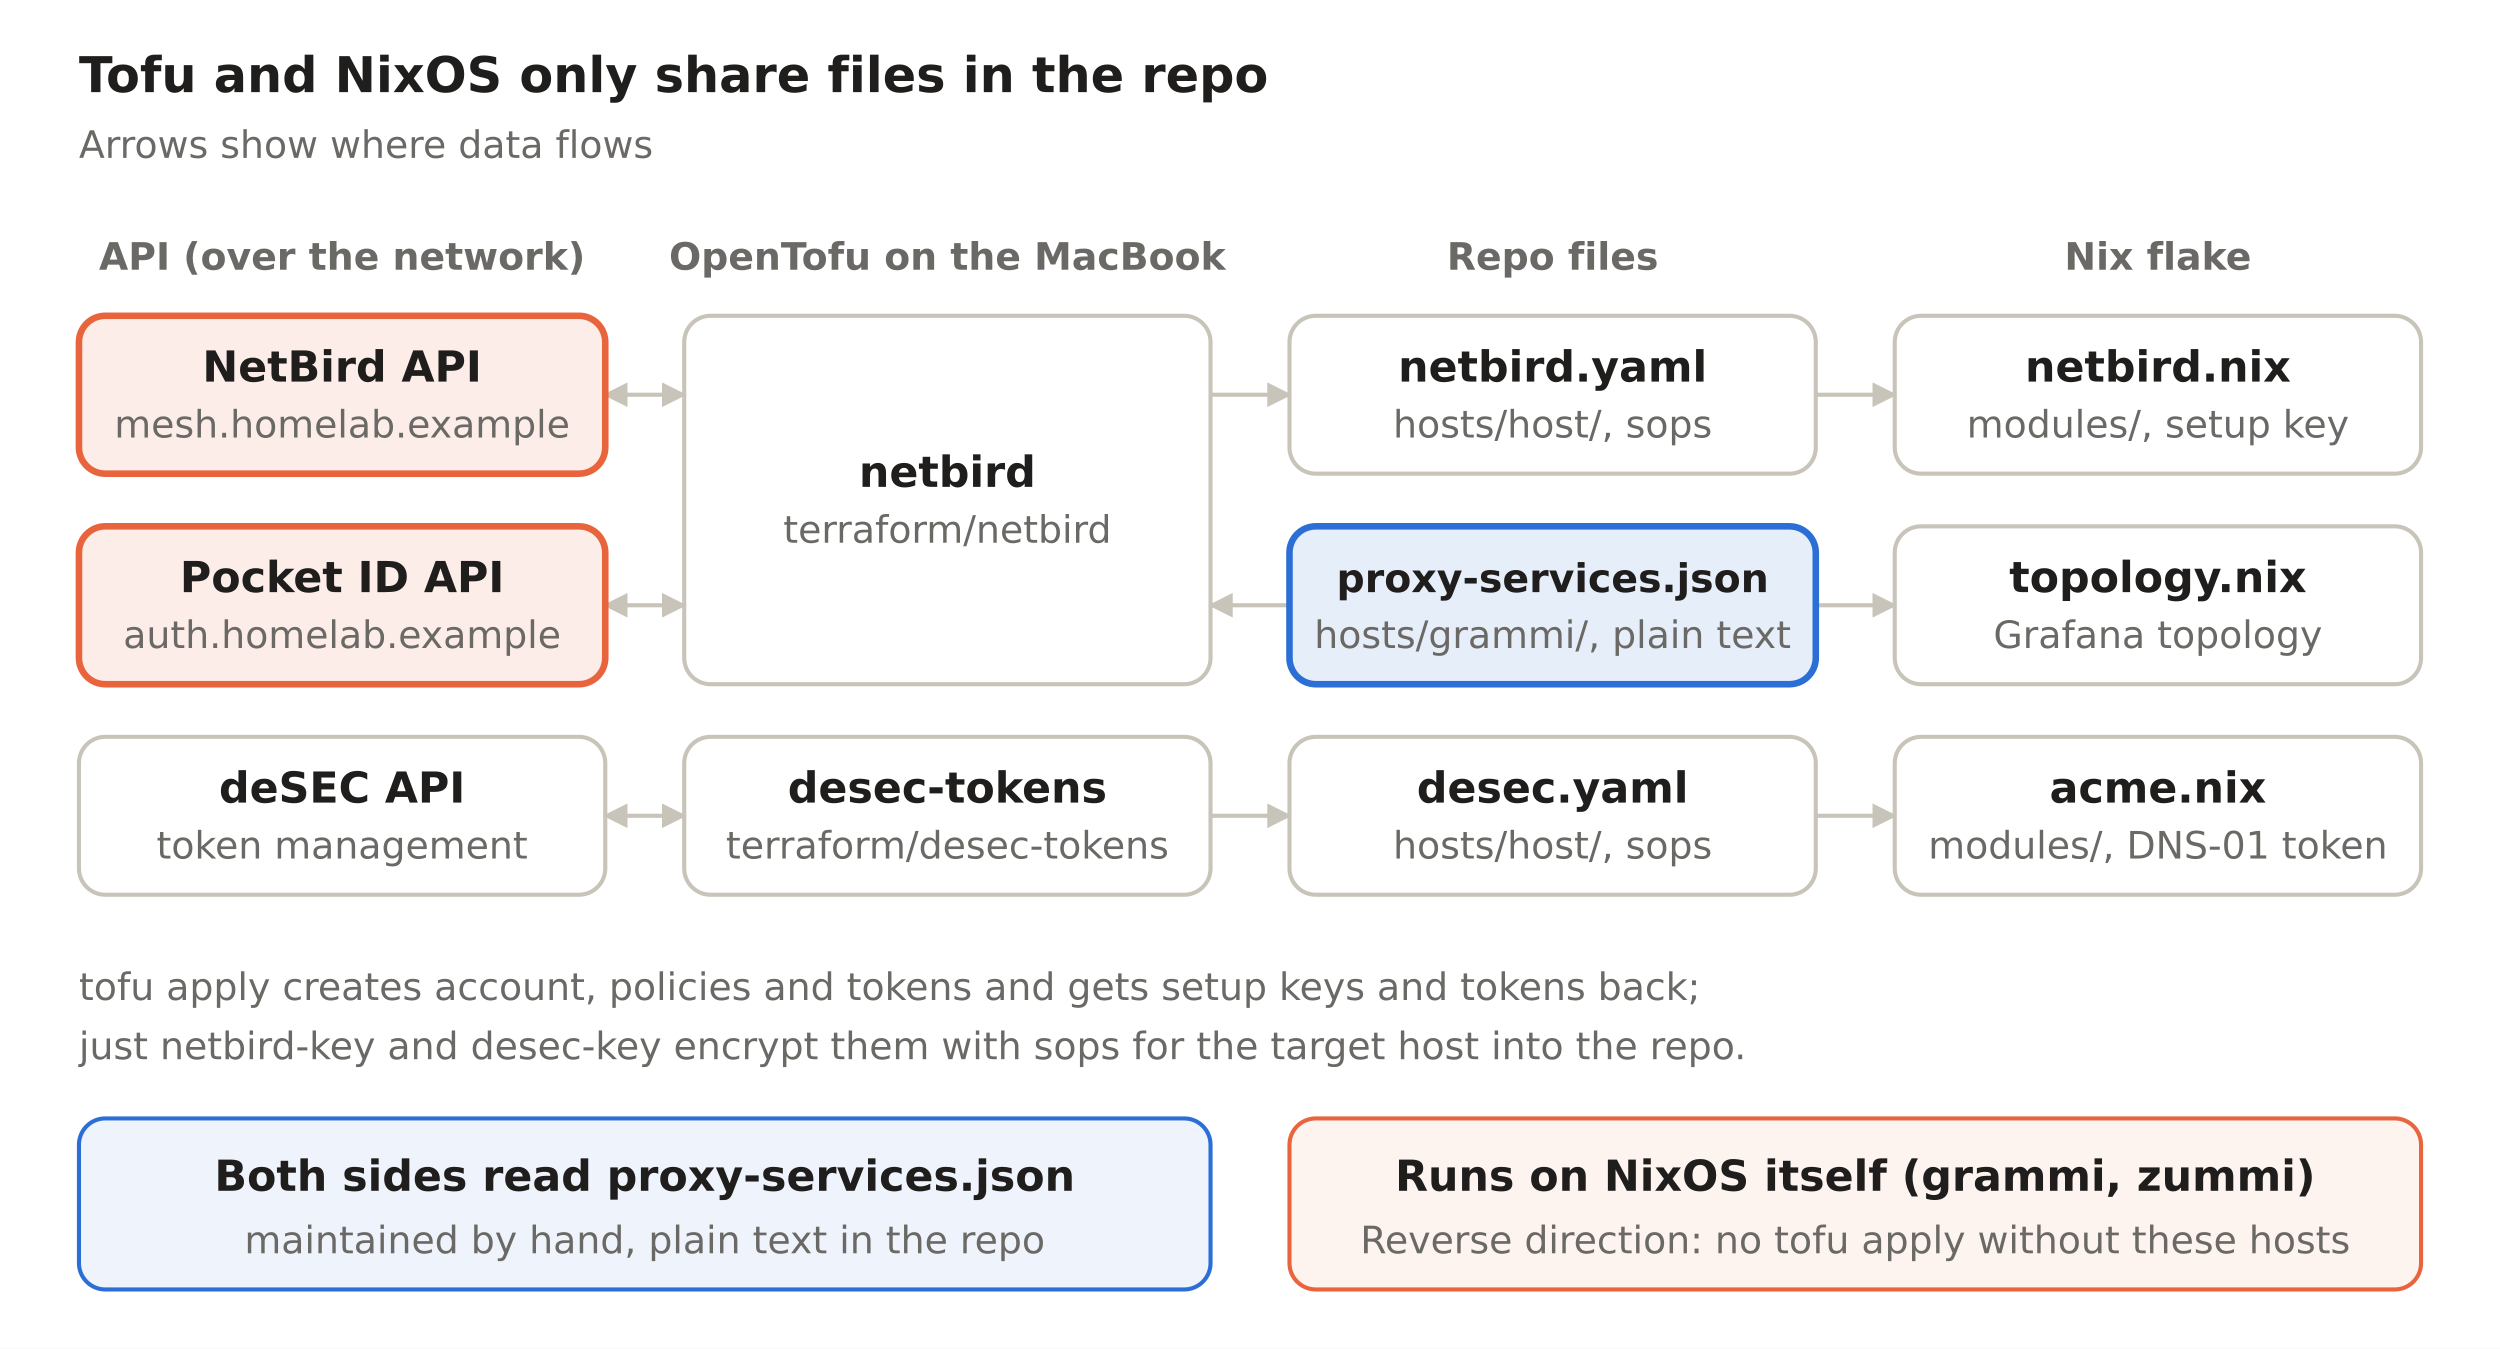
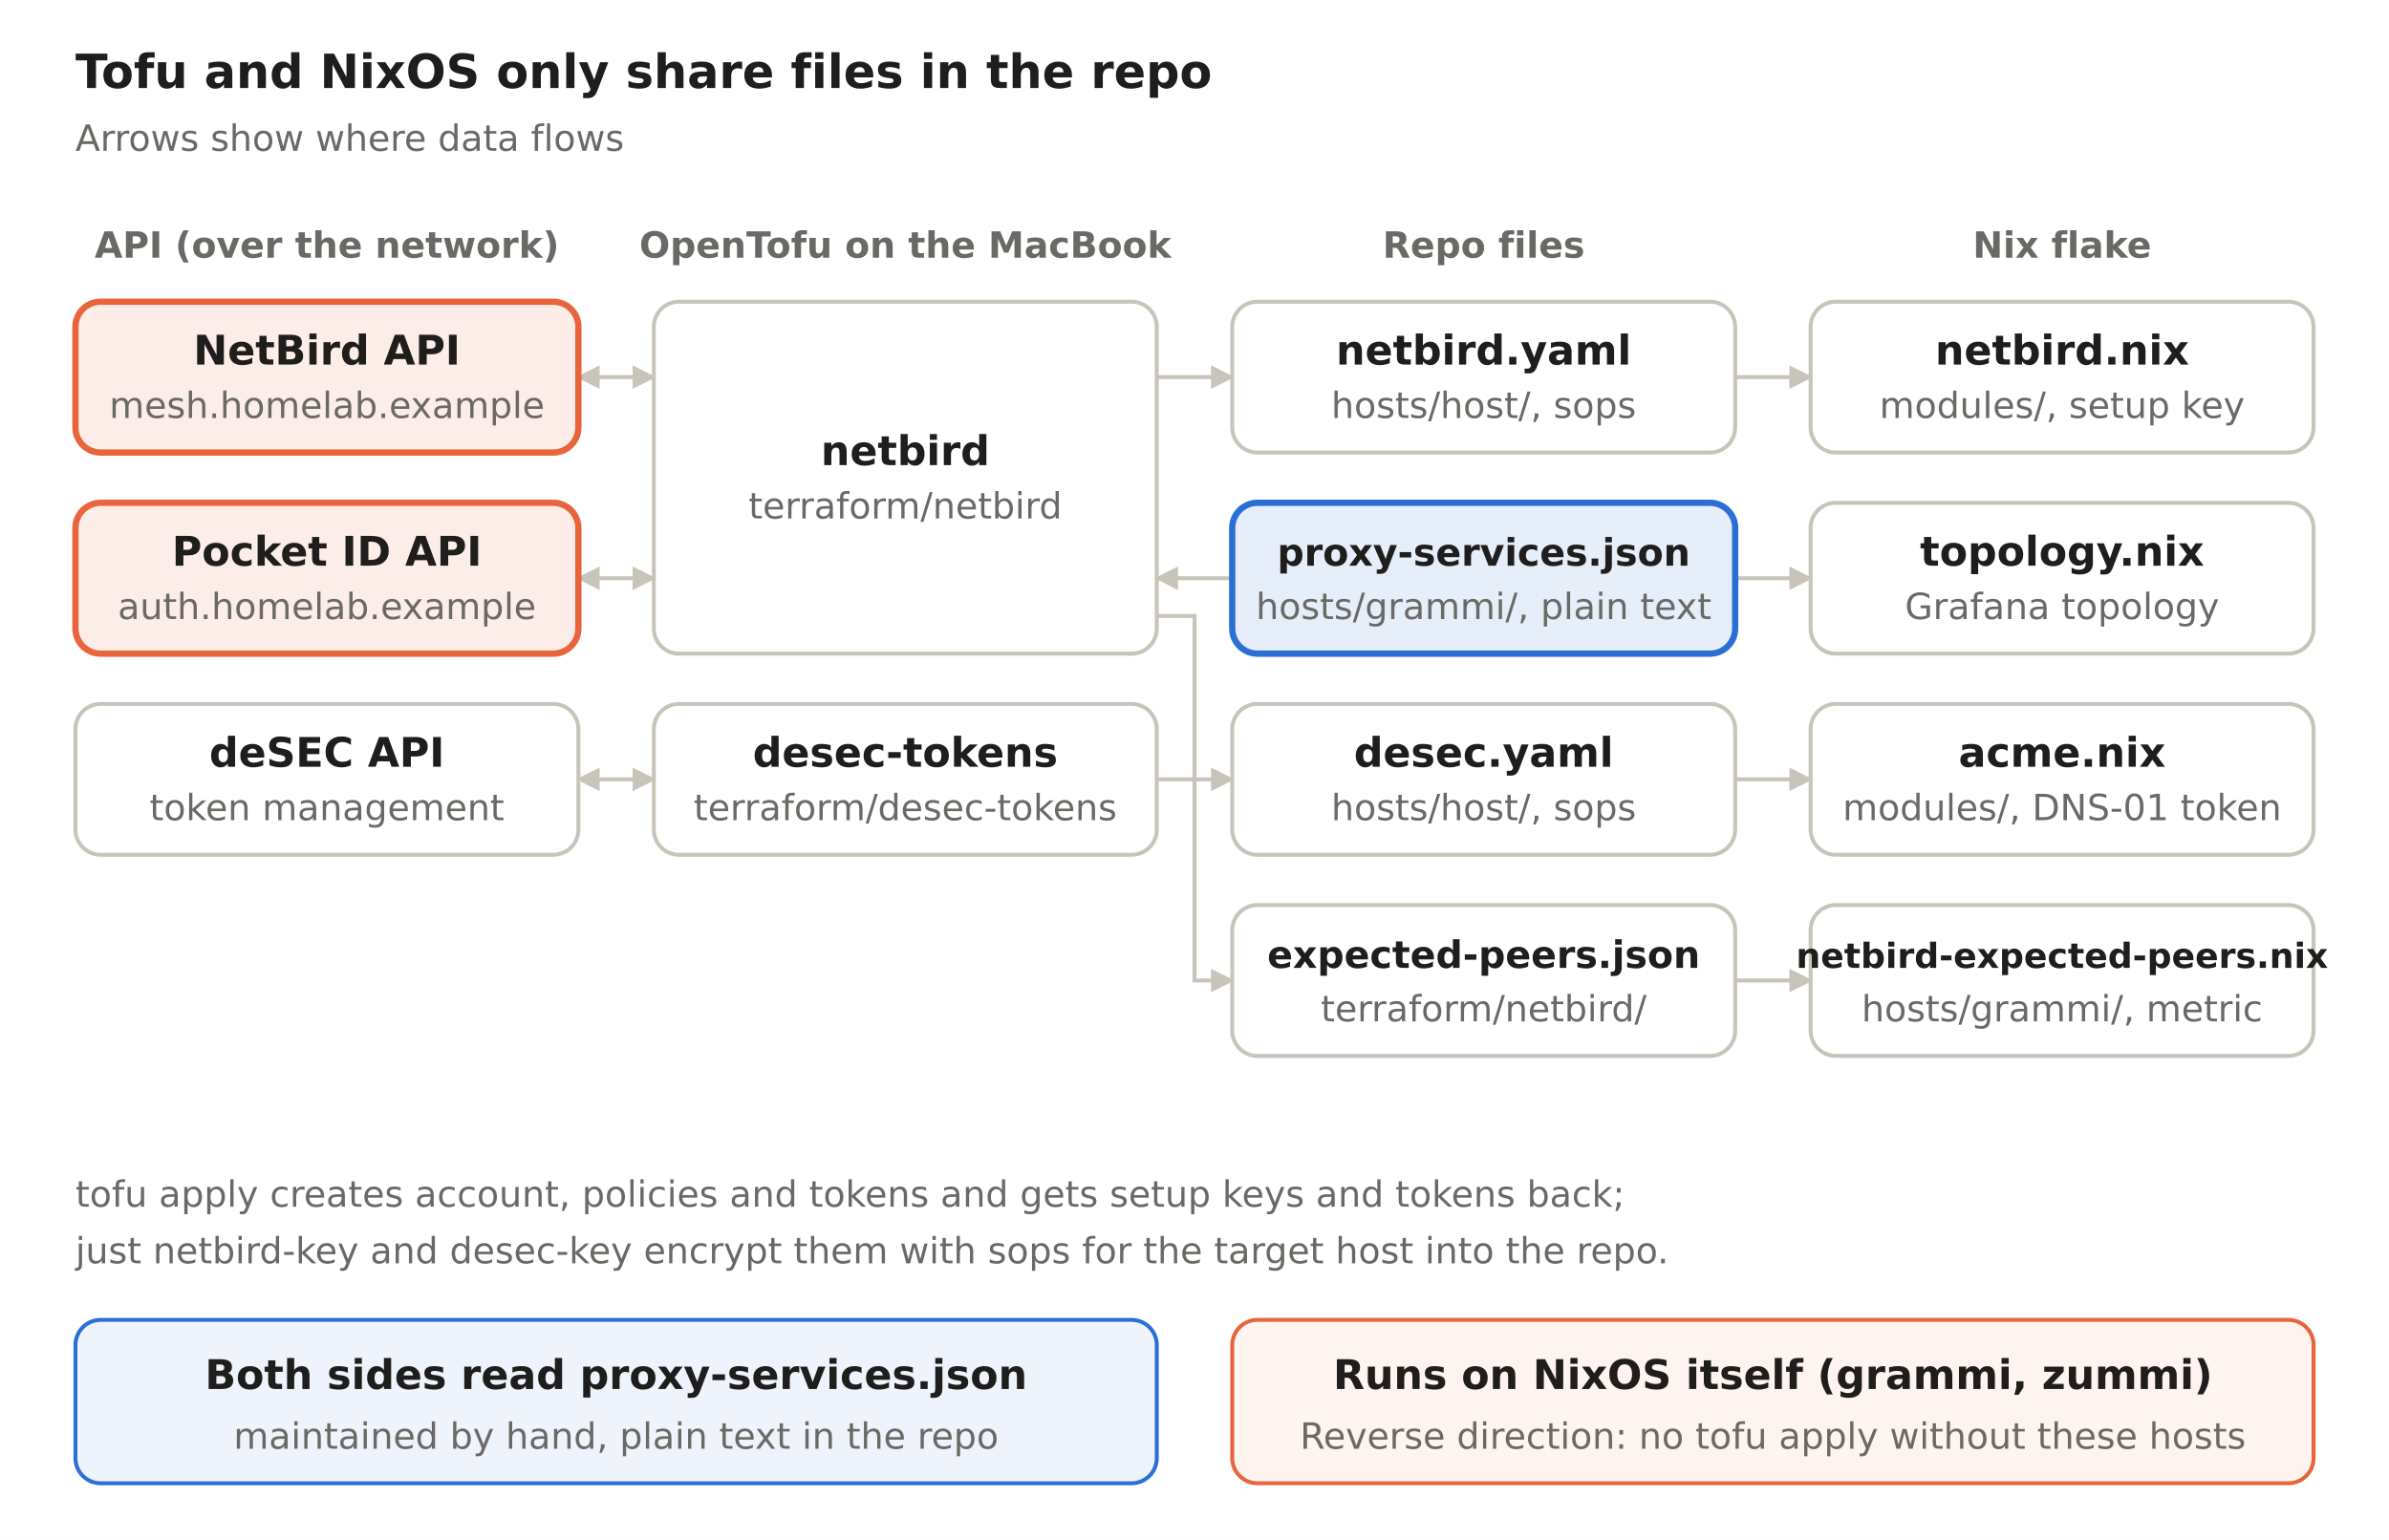
- <svg xmlns="http://www.w3.org/2000/svg" viewBox="0 0 760 410" width="760" height="410" role="img" aria-label="Tofu and NixOS only share files in the repo" font-family="'DejaVu Sans', sans-serif" font-size="13">
-   <rect width="760" height="410" fill="#ffffff" />
+ <svg xmlns="http://www.w3.org/2000/svg" viewBox="0 0 760 490" width="760" height="490" role="img" aria-label="Tofu and NixOS only share files in the repo" font-family="'DejaVu Sans', sans-serif" font-size="13">
+   <rect width="760" height="490" fill="#ffffff" />
  <defs>
    <marker id="arrow" viewBox="0 0 10 10" refX="9" refY="5" markerWidth="6" markerHeight="6" orient="auto-start-reverse">
      <path d="M0 0L10 5L0 10z" fill="#c8c4b9" />
    </marker>
  </defs>
  <text x="24" y="28" font-size="15" font-weight="600" fill="#1f1e1d">Tofu and NixOS only share files in the repo</text>
  <text x="24" y="48" font-size="11.5" fill="#6b6965">Arrows show where data flows</text>
  <text x="104.0" y="82" text-anchor="middle" font-size="11.5" font-weight="600" fill="#6b6965">API (over the network)</text>
  <text x="288.0" y="82" text-anchor="middle" font-size="11.5" font-weight="600" fill="#6b6965">OpenTofu on the MacBook</text>
  <text x="472.0" y="82" text-anchor="middle" font-size="11.5" font-weight="600" fill="#6b6965">Repo files</text>
  <text x="656.0" y="82" text-anchor="middle" font-size="11.5" font-weight="600" fill="#6b6965">Nix flake</text>
  <path d="M208 120H184" fill="none" stroke="#c8c4b9" stroke-width="1.25" marker-end="url(#arrow)" marker-start="url(#arrow)" />
  <path d="M208 184H184" fill="none" stroke="#c8c4b9" stroke-width="1.25" marker-end="url(#arrow)" marker-start="url(#arrow)" />
  <path d="M208 248H184" fill="none" stroke="#c8c4b9" stroke-width="1.25" marker-end="url(#arrow)" marker-start="url(#arrow)" />
  <path d="M368 120H392" fill="none" stroke="#c8c4b9" stroke-width="1.25" marker-end="url(#arrow)" />
  <path d="M392 184H368" fill="none" stroke="#c8c4b9" stroke-width="1.25" marker-end="url(#arrow)" />
  <path d="M368 248H392" fill="none" stroke="#c8c4b9" stroke-width="1.25" marker-end="url(#arrow)" />
  <path d="M552 120H576" fill="none" stroke="#c8c4b9" stroke-width="1.25" marker-end="url(#arrow)" />
  <path d="M552 184H576" fill="none" stroke="#c8c4b9" stroke-width="1.25" marker-end="url(#arrow)" />
  <path d="M552 248H576" fill="none" stroke="#c8c4b9" stroke-width="1.25" marker-end="url(#arrow)" />
  <rect x="24" y="96.0" width="160" height="48" rx="8" fill="#e8643c" fill-opacity="0.12" stroke="#e8643c" stroke-width="2" />
  <text x="104.0" y="116" text-anchor="middle" font-size="13" font-weight="600" fill="#1f1e1d">NetBird API</text>
  <text x="104.0" y="133" text-anchor="middle" font-size="11.5" fill="#6b6965">mesh.homelab.example</text>
  <rect x="24" y="160.0" width="160" height="48" rx="8" fill="#e8643c" fill-opacity="0.12" stroke="#e8643c" stroke-width="2" />
  <text x="104.0" y="180" text-anchor="middle" font-size="13" font-weight="600" fill="#1f1e1d">Pocket ID API</text>
  <text x="104.0" y="197" text-anchor="middle" font-size="11.5" fill="#6b6965">auth.homelab.example</text>
  <rect x="24" y="224.0" width="160" height="48" rx="8" fill="none" stroke="#c8c4b9" stroke-width="1.25" />
  <text x="104.0" y="244" text-anchor="middle" font-size="13" font-weight="600" fill="#1f1e1d">deSEC API</text>
  <text x="104.0" y="261" text-anchor="middle" font-size="11.5" fill="#6b6965">token management</text>
  <rect x="208" y="96.0" width="160" height="112" rx="8" fill="none" stroke="#c8c4b9" stroke-width="1.25" />
  <text x="288.0" y="148.0" text-anchor="middle" font-size="13" font-weight="600" fill="#1f1e1d">netbird</text>
  <text x="288.0" y="165.0" text-anchor="middle" font-size="11.5" fill="#6b6965">terraform/netbird</text>
  <rect x="208" y="224.0" width="160" height="48" rx="8" fill="none" stroke="#c8c4b9" stroke-width="1.25" />
  <text x="288.0" y="244" text-anchor="middle" font-size="13" font-weight="600" fill="#1f1e1d">desec-tokens</text>
  <text x="288.0" y="261" text-anchor="middle" font-size="11.5" fill="#6b6965">terraform/desec-tokens</text>
  <rect x="392" y="96.0" width="160" height="48" rx="8" fill="none" stroke="#c8c4b9" stroke-width="1.25" />
  <text x="472.0" y="116" text-anchor="middle" font-size="13" font-weight="600" fill="#1f1e1d">netbird.yaml</text>
  <text x="472.0" y="133" text-anchor="middle" font-size="11.5" fill="#6b6965">hosts/host/, sops</text>
  <rect x="392" y="160.0" width="160" height="48" rx="8" fill="#2b6fd6" fill-opacity="0.12" stroke="#2b6fd6" stroke-width="2" />
  <text x="472.0" y="180" text-anchor="middle" font-size="12" font-weight="600" fill="#1f1e1d">proxy-services.json</text>
  <text x="472.0" y="197" text-anchor="middle" font-size="11.5" fill="#6b6965">hosts/grammi/, plain text</text>
  <rect x="392" y="224.0" width="160" height="48" rx="8" fill="none" stroke="#c8c4b9" stroke-width="1.25" />
  <text x="472.0" y="244" text-anchor="middle" font-size="13" font-weight="600" fill="#1f1e1d">desec.yaml</text>
  <text x="472.0" y="261" text-anchor="middle" font-size="11.5" fill="#6b6965">hosts/host/, sops</text>
  <rect x="576" y="96.0" width="160" height="48" rx="8" fill="none" stroke="#c8c4b9" stroke-width="1.25" />
  <text x="656.0" y="116" text-anchor="middle" font-size="13" font-weight="600" fill="#1f1e1d">netbird.nix</text>
  <text x="656.0" y="133" text-anchor="middle" font-size="11.5" fill="#6b6965">modules/, setup key</text>
  <rect x="576" y="160.0" width="160" height="48" rx="8" fill="none" stroke="#c8c4b9" stroke-width="1.25" />
  <text x="656.0" y="180" text-anchor="middle" font-size="13" font-weight="600" fill="#1f1e1d">topology.nix</text>
  <text x="656.0" y="197" text-anchor="middle" font-size="11.5" fill="#6b6965">Grafana topology</text>
  <rect x="576" y="224.0" width="160" height="48" rx="8" fill="none" stroke="#c8c4b9" stroke-width="1.25" />
  <text x="656.0" y="244" text-anchor="middle" font-size="13" font-weight="600" fill="#1f1e1d">acme.nix</text>
  <text x="656.0" y="261" text-anchor="middle" font-size="11.5" fill="#6b6965">modules/, DNS-01 token</text>
-   <text x="24" y="304" font-size="11.5" fill="#6b6965">tofu apply creates account, policies and tokens and gets setup keys and tokens back;</text>
-   <text x="24" y="322" font-size="11.5" fill="#6b6965">just netbird-key and desec-key encrypt them with sops for the target host into the repo.</text>
-   <rect x="24" y="340" width="344" height="52" rx="8" fill="#2b6fd6" fill-opacity="0.08" stroke="#2b6fd6" stroke-width="1.25" />
-   <text x="196" y="362" text-anchor="middle" font-weight="600" fill="#1f1e1d">Both sides read proxy-services.json</text>
-   <text x="196" y="381" text-anchor="middle" font-size="11.5" fill="#6b6965">maintained by hand, plain text in the repo</text>
-   <rect x="392" y="340" width="344" height="52" rx="8" fill="#e8643c" fill-opacity="0.08" stroke="#e8643c" stroke-width="1.25" />
-   <text x="564" y="362" text-anchor="middle" font-weight="600" fill="#1f1e1d">Runs on NixOS itself (grammi, zummi)</text>
-   <text x="564" y="381" text-anchor="middle" font-size="11.5" fill="#6b6965">Reverse direction: no tofu apply without these hosts</text>
+   <path d="M368 196H380V312H392" fill="none" stroke="#c8c4b9" stroke-width="1.25" marker-end="url(#arrow)" />
+   <path d="M552 312H576" fill="none" stroke="#c8c4b9" stroke-width="1.25" marker-end="url(#arrow)" />
+   <rect x="392" y="288.0" width="160" height="48" rx="8" fill="none" stroke="#c8c4b9" stroke-width="1.25" />
+   <text x="472.0" y="308" text-anchor="middle" font-size="12" font-weight="600" fill="#1f1e1d">expected-peers.json</text>
+   <text x="472.0" y="325" text-anchor="middle" font-size="11.5" fill="#6b6965">terraform/netbird/</text>
+   <rect x="576" y="288.0" width="160" height="48" rx="8" fill="none" stroke="#c8c4b9" stroke-width="1.25" />
+   <text x="656.0" y="308" text-anchor="middle" font-size="11" font-weight="600" fill="#1f1e1d">netbird-expected-peers.nix</text>
+   <text x="656.0" y="325" text-anchor="middle" font-size="11.5" fill="#6b6965">hosts/grammi/, metric</text>
+   <text x="24" y="384" font-size="11.5" fill="#6b6965">tofu apply creates account, policies and tokens and gets setup keys and tokens back;</text>
+   <text x="24" y="402" font-size="11.5" fill="#6b6965">just netbird-key and desec-key encrypt them with sops for the target host into the repo.</text>
+   <rect x="24" y="420" width="344" height="52" rx="8" fill="#2b6fd6" fill-opacity="0.08" stroke="#2b6fd6" stroke-width="1.25" />
+   <text x="196" y="442" text-anchor="middle" font-weight="600" fill="#1f1e1d">Both sides read proxy-services.json</text>
+   <text x="196" y="461" text-anchor="middle" font-size="11.5" fill="#6b6965">maintained by hand, plain text in the repo</text>
+   <rect x="392" y="420" width="344" height="52" rx="8" fill="#e8643c" fill-opacity="0.08" stroke="#e8643c" stroke-width="1.25" />
+   <text x="564" y="442" text-anchor="middle" font-weight="600" fill="#1f1e1d">Runs on NixOS itself (grammi, zummi)</text>
+   <text x="564" y="461" text-anchor="middle" font-size="11.5" fill="#6b6965">Reverse direction: no tofu apply without these hosts</text>
</svg>
